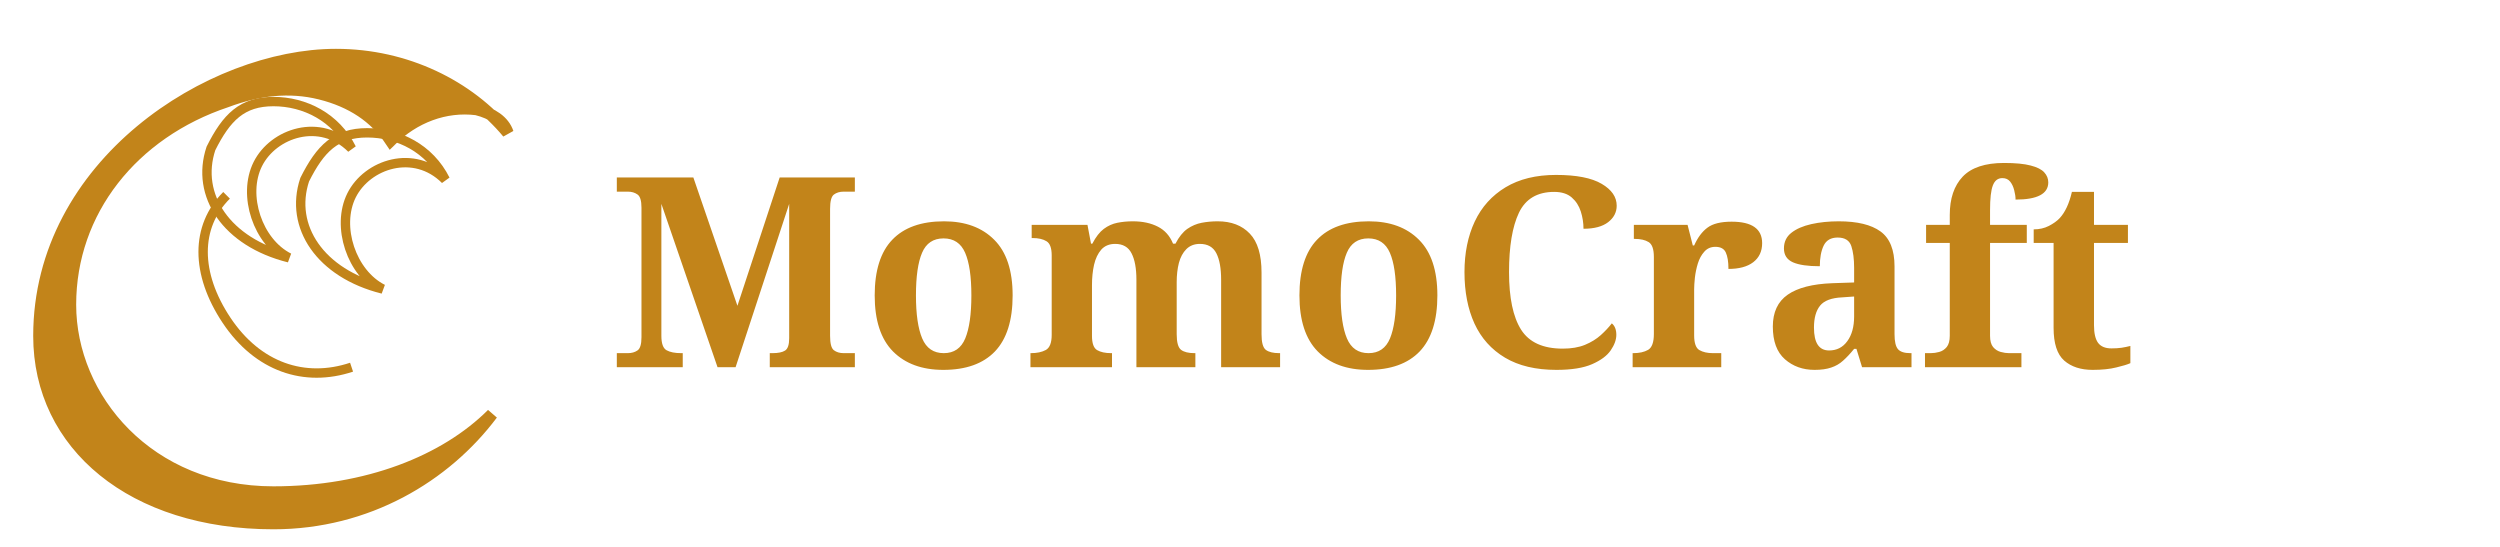
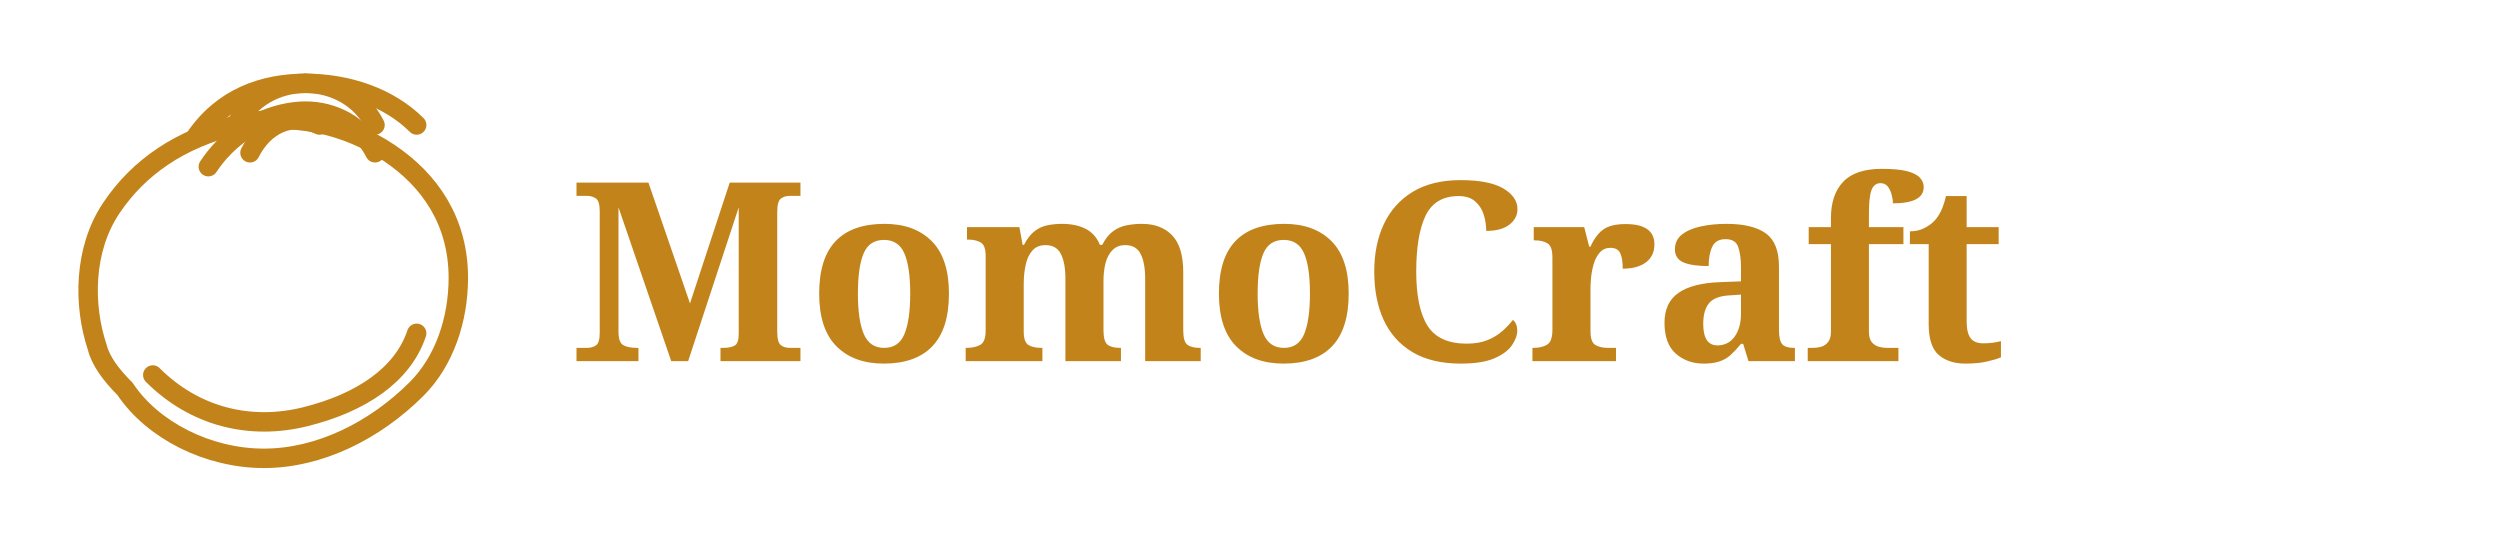
- <svg xmlns="http://www.w3.org/2000/svg" viewBox="0 0 320 70" fill="none">
-   <g transform="translate(5, 5)">
-     <path d="M30 58C14 58 4 46 4 34C4 22 12 12 24 8C28 6.5 32 6 36 7C40 8 43 10 45 13C48 10 52 8.5 56 9C58 9.5 59.5 10.5 60 12C55 6 47 2 38 2C22 2 0 16 0 38C0 52 12 62 30 62C42 62 52 56 58 48C52 54 42 58 30 58Z" fill="#C2841A" stroke="#C2841A" stroke-width="1.5" />
-     <path d="M30 8C34 8 38 10 40 14C36 10 30 12 28 16C26 20 28 26 32 28C24 26 20 20 22 14C24 10 26 8 30 8Z" fill="none" stroke="#C2841A" stroke-width="1.2" />
-     <path d="M42 12C46 12 50 14 52 18C48 14 42 16 40 20C38 24 40 30 44 32C36 30 32 24 34 18C36 14 38 12 42 12Z" fill="none" stroke="#C2841A" stroke-width="1.2" />
-     <path d="M24 20C20 24 20 30 24 36C28 42 34 44 40 42" fill="none" stroke="#C2841A" stroke-width="1.2" />
+ <svg xmlns="http://www.w3.org/2000/svg" viewBox="0 0 360 80" fill="none">
+   <g transform="translate(8, 8)" stroke="#C2841A" stroke-width="2.8" stroke-linecap="round" stroke-linejoin="round" fill="none">
+     <path d="M6 42C4 36 4 28 8 22C12 16 18 12 26 10C34 8 42 10 48 14C54 18 58 24 58 32C58 38 56 44 52 48C46 54 38 58 30 58C22 58 14 54 10 48C8 46 6.5 44 6 42Z" />
+     <path d="M20 12C24 6 30 4 36 4C42 4 48 6 52 10" />
+     <path d="M26 10C28 6 32 4 36 4" />
+     <path d="M36 4C40 4 44 6 46 10" />
+     <path d="M28 14C30 10 34 8 38 10" />
+     <path d="M22 16C26 10 32 8 36 8C40 8 44 10 46 14" />
+     <path d="M14 46C20 52 28 54 36 52C44 50 50 46 52 40" />
  </g>
-   <text x="78" y="47" font-family="'Cormorant Garamond', Georgia, serif" font-size="34" font-weight="600" fill="#C2841A">MomoCraft</text>
+   <text x="82" y="52" font-family="'Cormorant Garamond', Georgia, serif" font-size="36" font-weight="600" fill="#C2841A">MomoCraft</text>
</svg>
